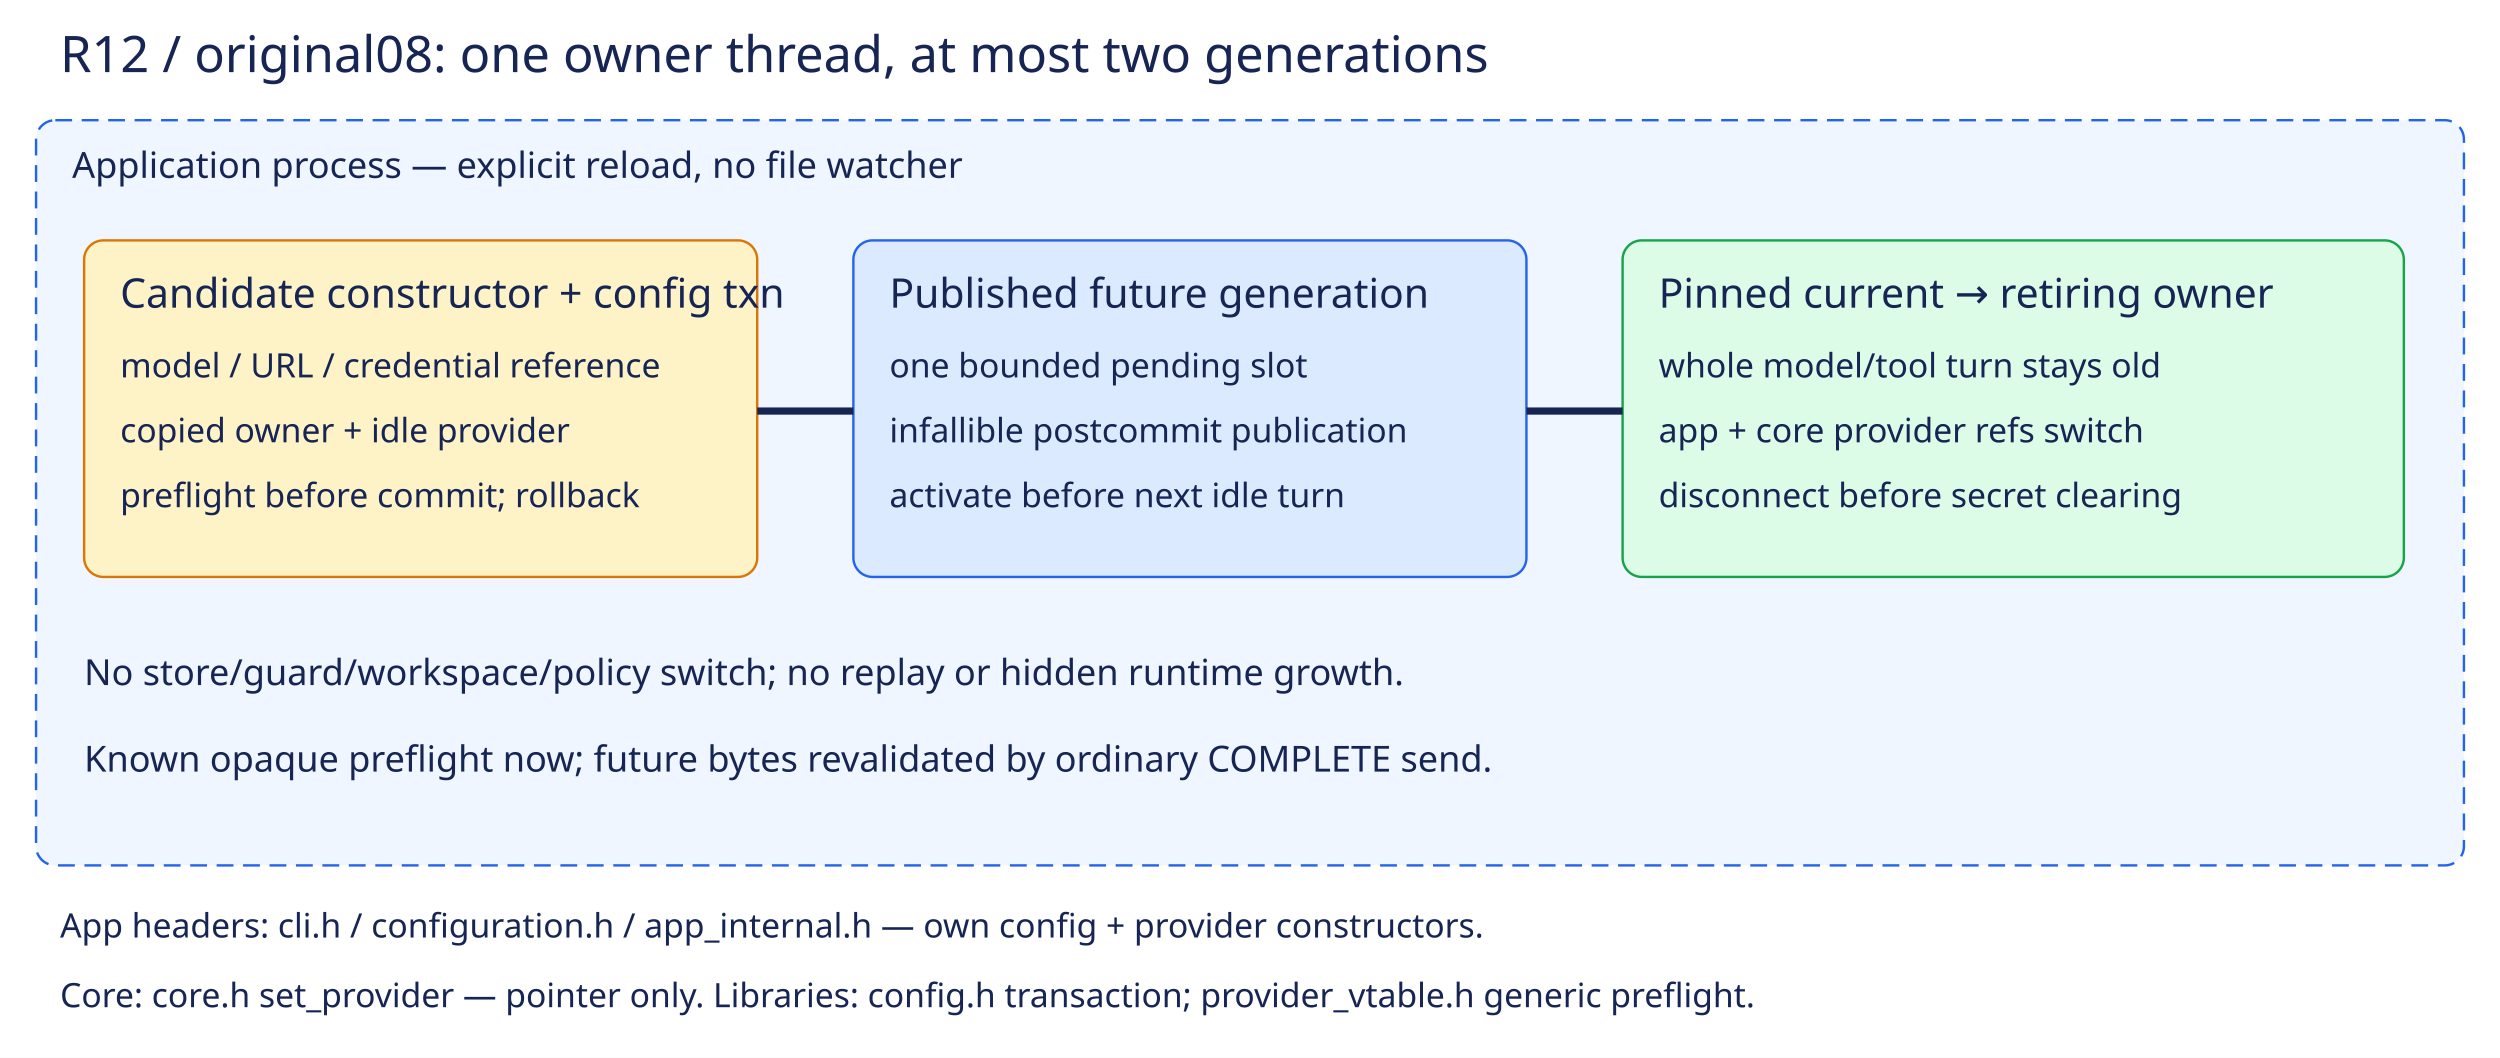
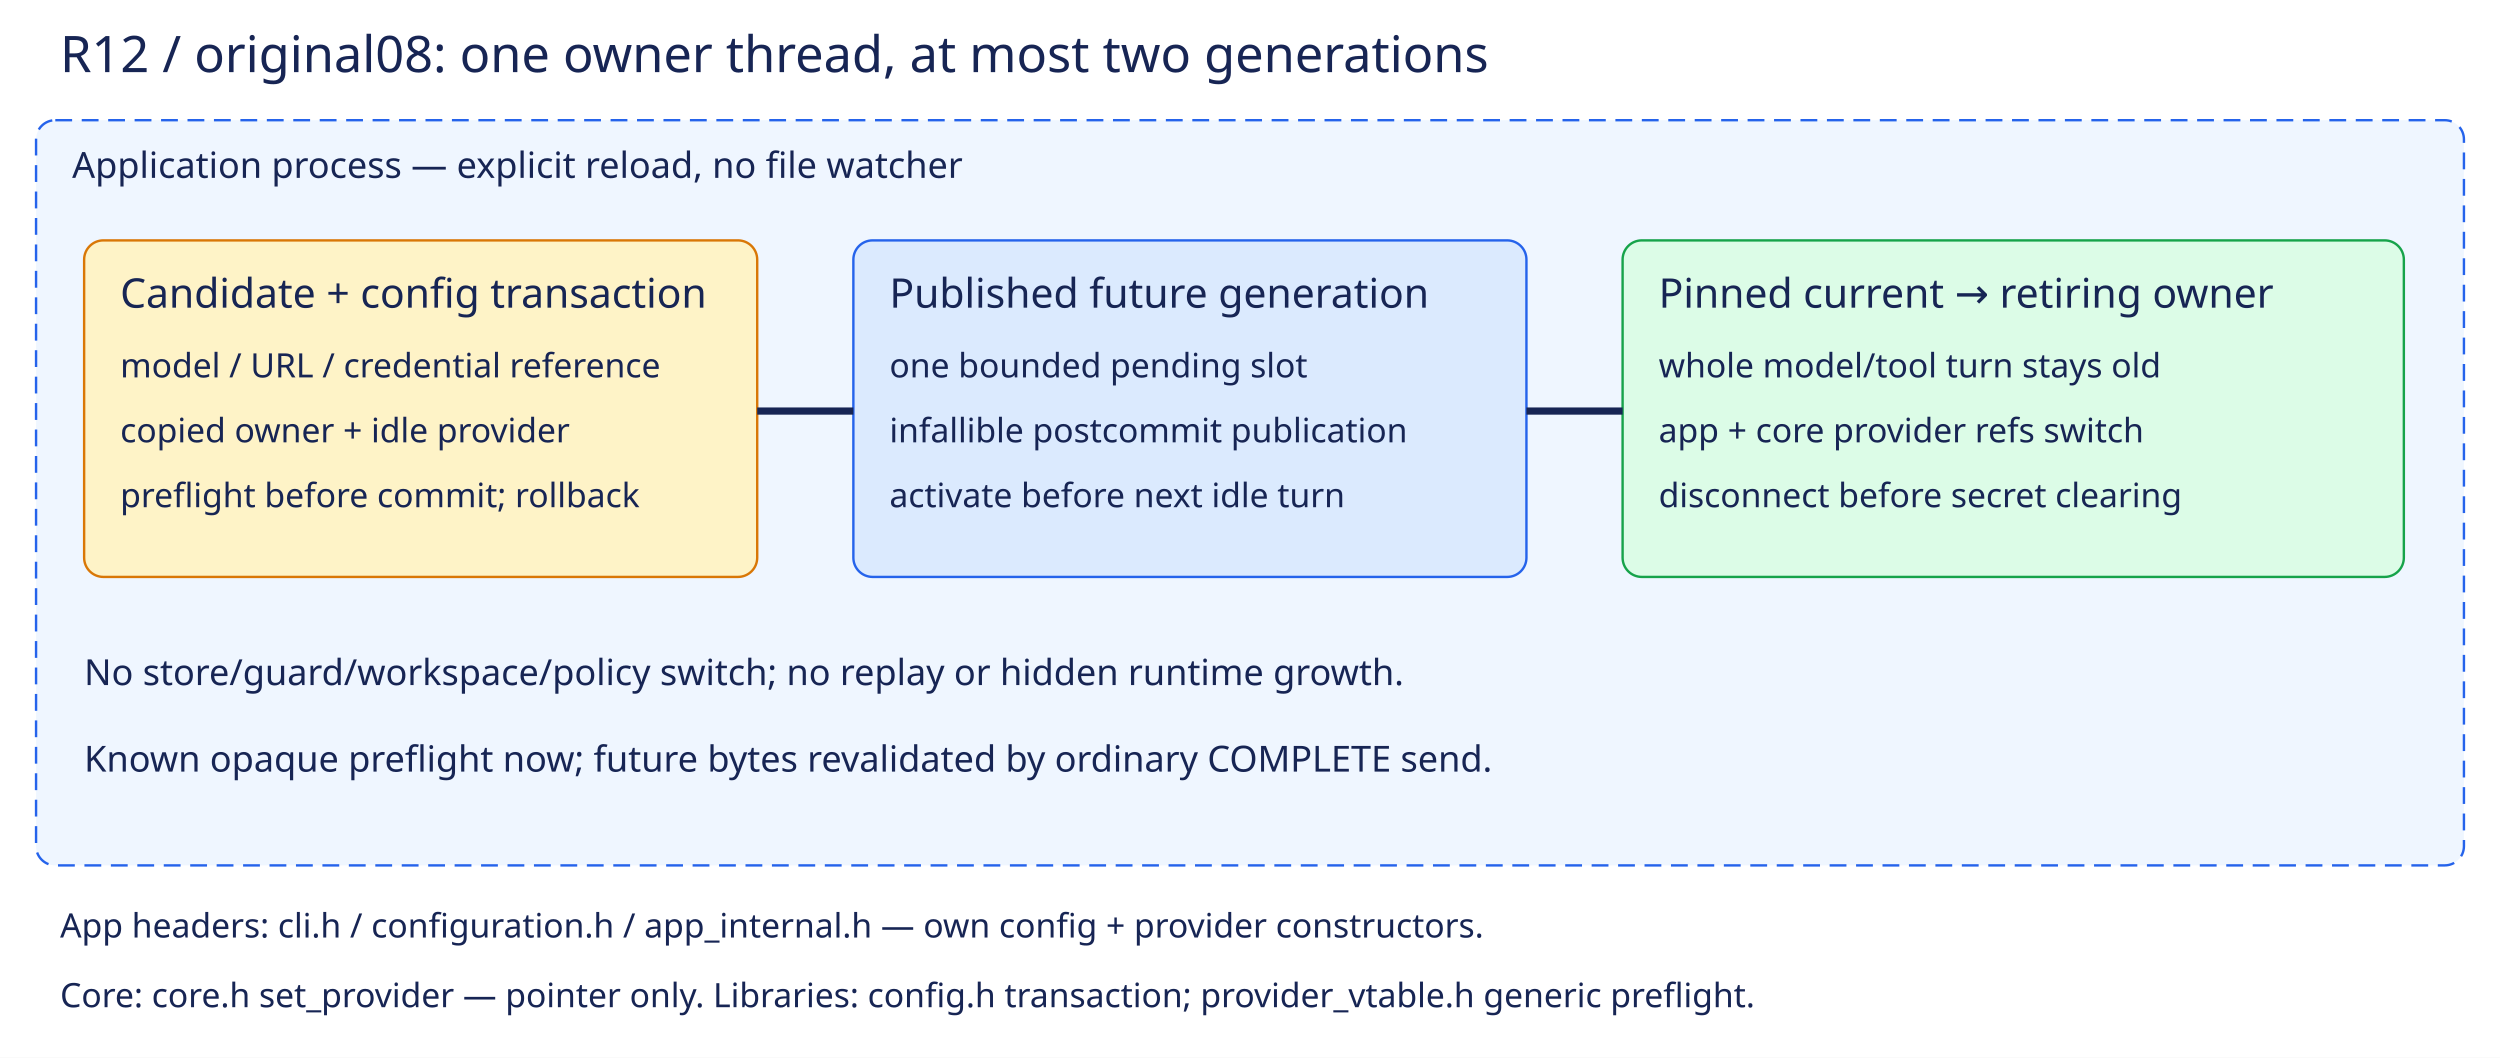
<svg xmlns="http://www.w3.org/2000/svg" width="1040" height="440" viewBox="0 0 1040 440">
  <rect width="1040" height="440" fill="white" />
  <g font-family="sans-serif" fill="#172554">
    <text x="25" y="30" font-size="21">R12 / original08: one owner thread, at most two generations</text>
    <rect x="15" y="50" width="1010" height="310" rx="8" fill="#eff6ff" stroke="#2563eb" stroke-dasharray="7 4" />
    <text x="30" y="74" font-size="15">Application process — explicit reload, no file watcher</text>
    <rect x="35" y="100" width="280" height="140" rx="8" fill="#fef3c7" stroke="#d97706" />
-     <text x="50" y="128" font-size="17">Candidate constructor + config txn</text>
+     <text x="50" y="128" font-size="17">Candidate + config transaction</text>
    <text x="50" y="157" font-size="14">model / URL / credential reference</text>
    <text x="50" y="184" font-size="14">copied owner + idle provider</text>
    <text x="50" y="211" font-size="14">preflight before commit; rollback</text>
    <rect x="355" y="100" width="280" height="140" rx="8" fill="#dbeafe" stroke="#2563eb" />
    <text x="370" y="128" font-size="17">Published future generation</text>
    <text x="370" y="157" font-size="14">one bounded pending slot</text>
    <text x="370" y="184" font-size="14">infallible postcommit publication</text>
    <text x="370" y="211" font-size="14">activate before next idle turn</text>
    <rect x="675" y="100" width="325" height="140" rx="8" fill="#dcfce7" stroke="#16a34a" />
    <text x="690" y="128" font-size="17">Pinned current → retiring owner</text>
    <text x="690" y="157" font-size="14">whole model/tool turn stays old</text>
    <text x="690" y="184" font-size="14">app + core provider refs switch</text>
    <text x="690" y="211" font-size="14">disconnect before secret clearing</text>
    <path d="M315 171H355 M635 171H675" stroke="#172554" stroke-width="3" />
    <text x="35" y="285" font-size="15">No store/guard/workspace/policy switch; no replay or hidden runtime growth.</text>
    <text x="35" y="321" font-size="15">Known opaque preflight now; future bytes revalidated by ordinary COMPLETE send.</text>
    <text x="25" y="390" font-size="14">App headers: cli.h / configuration.h / app_internal.h — own config + provider constructors.</text>
    <text x="25" y="419" font-size="14">Core: core.h set_provider — pointer only. Libraries: config.h transaction; provider_vtable.h generic preflight.</text>
  </g>
</svg>
